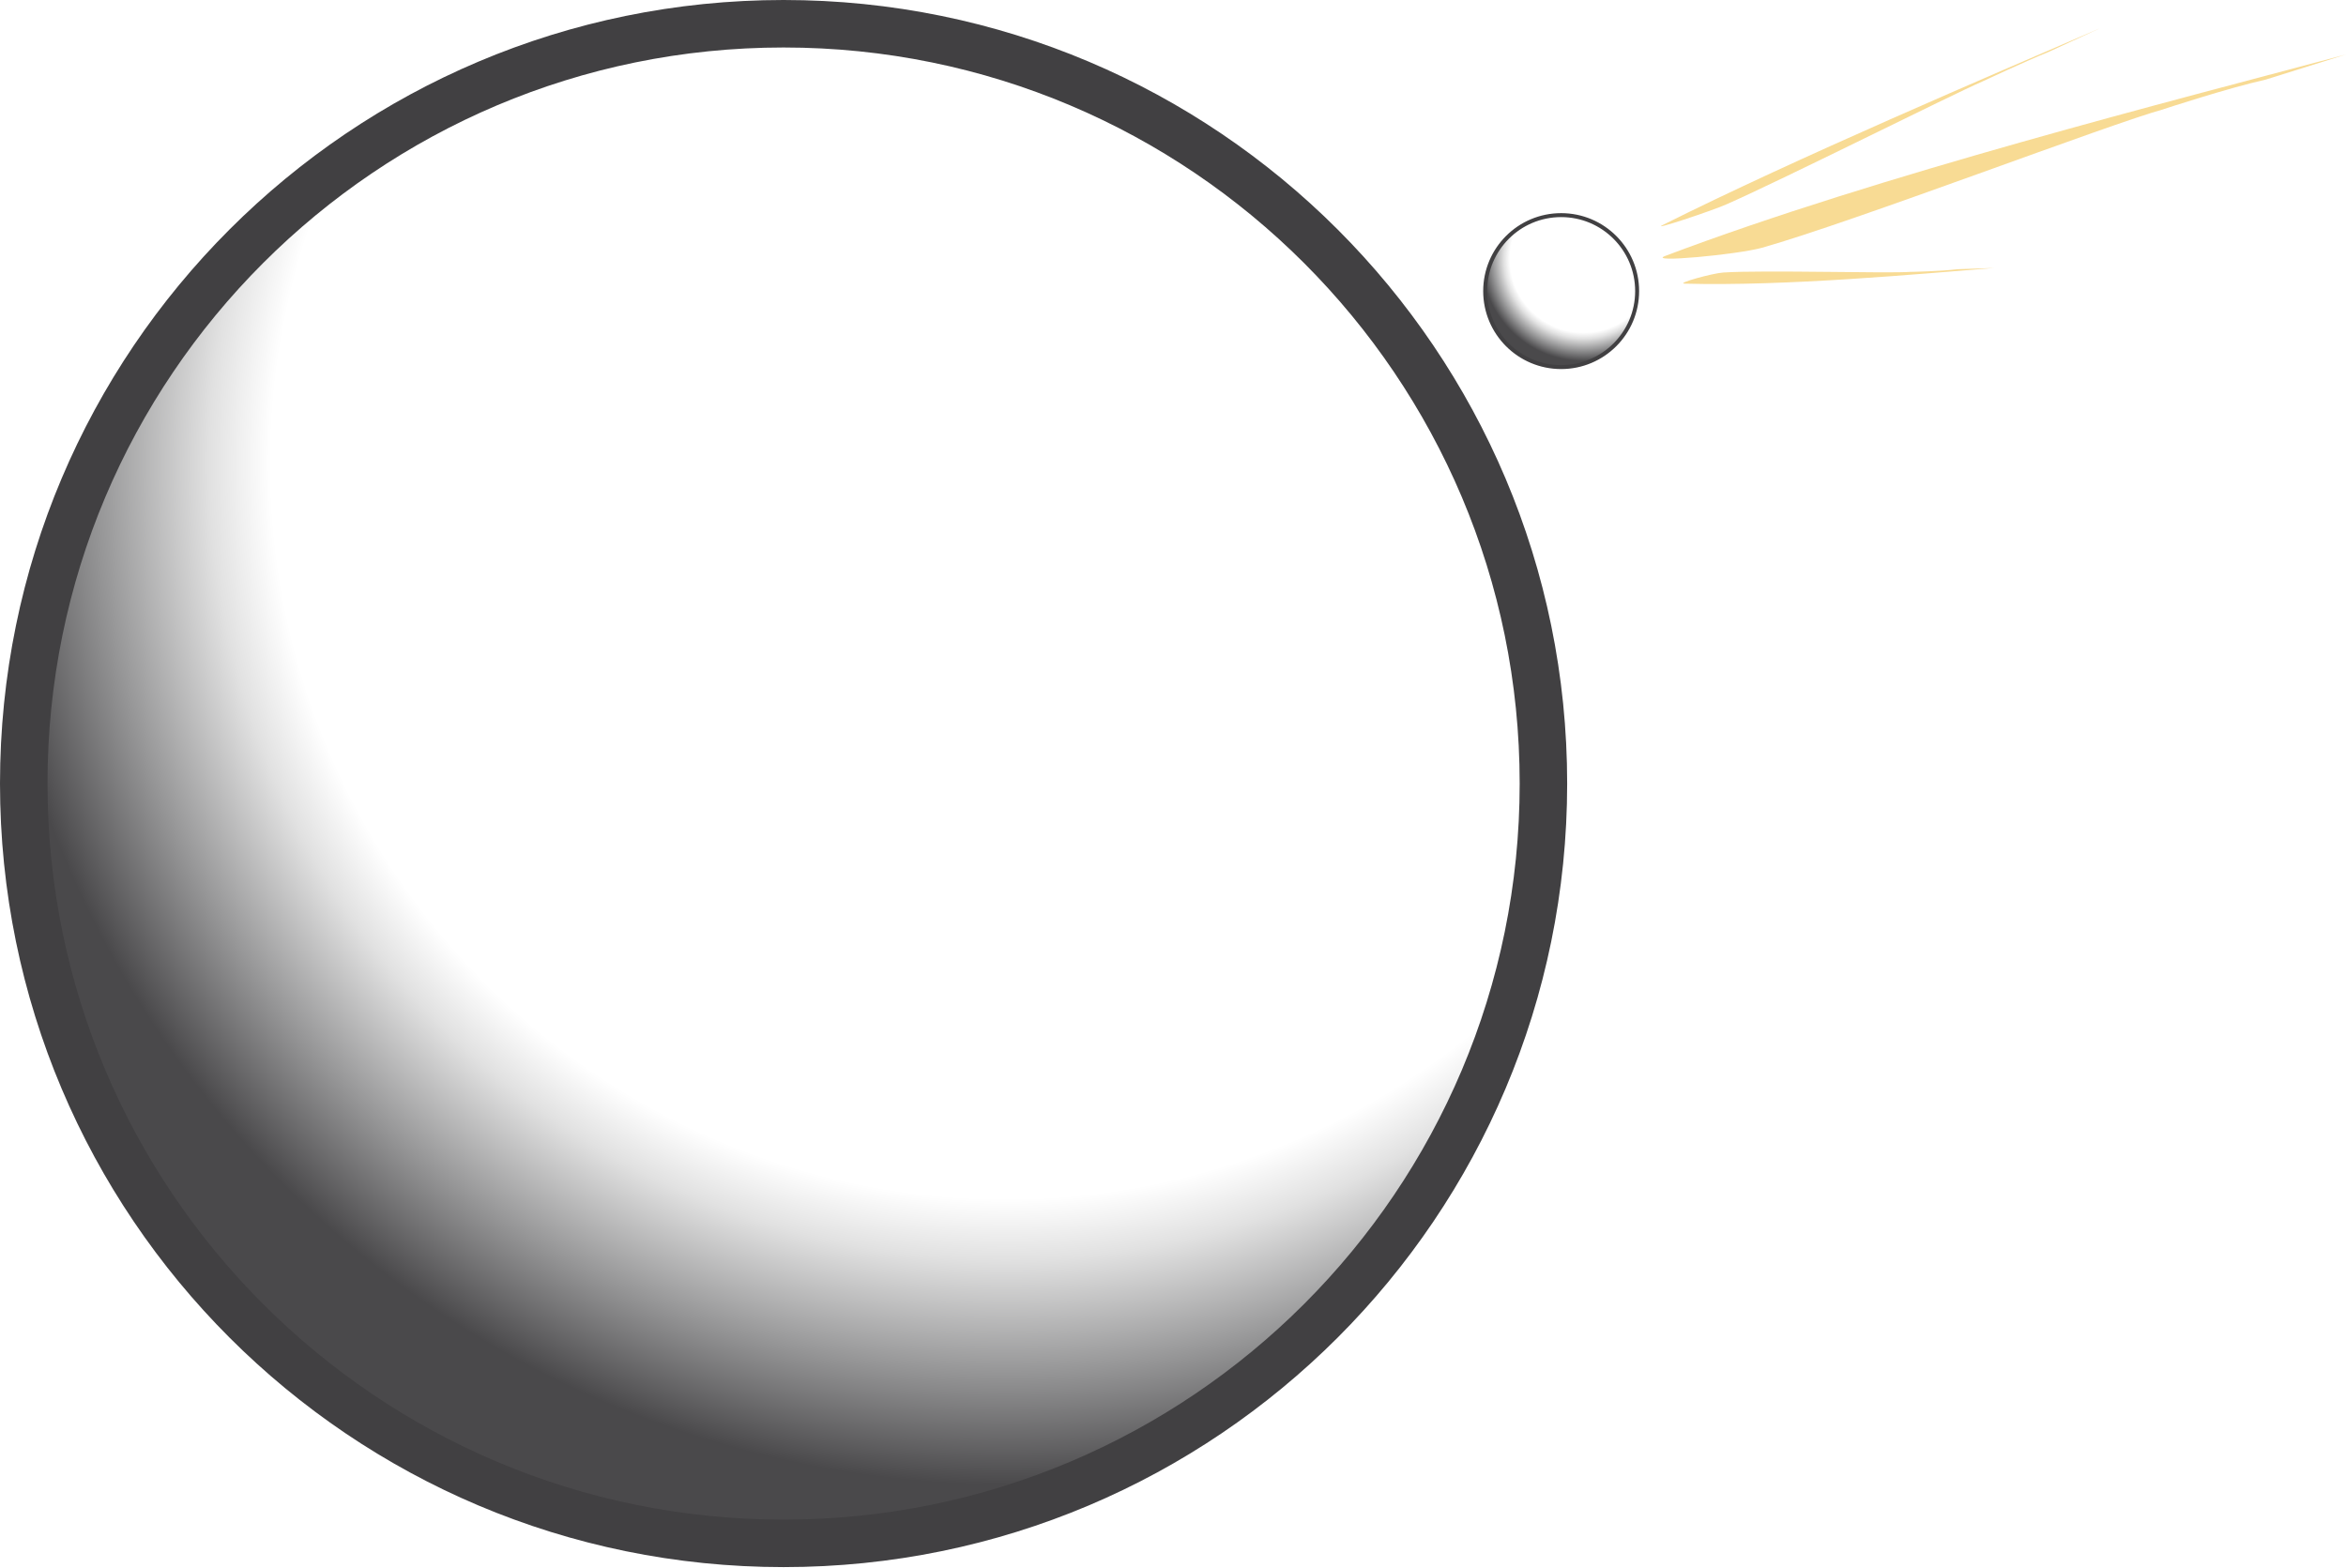
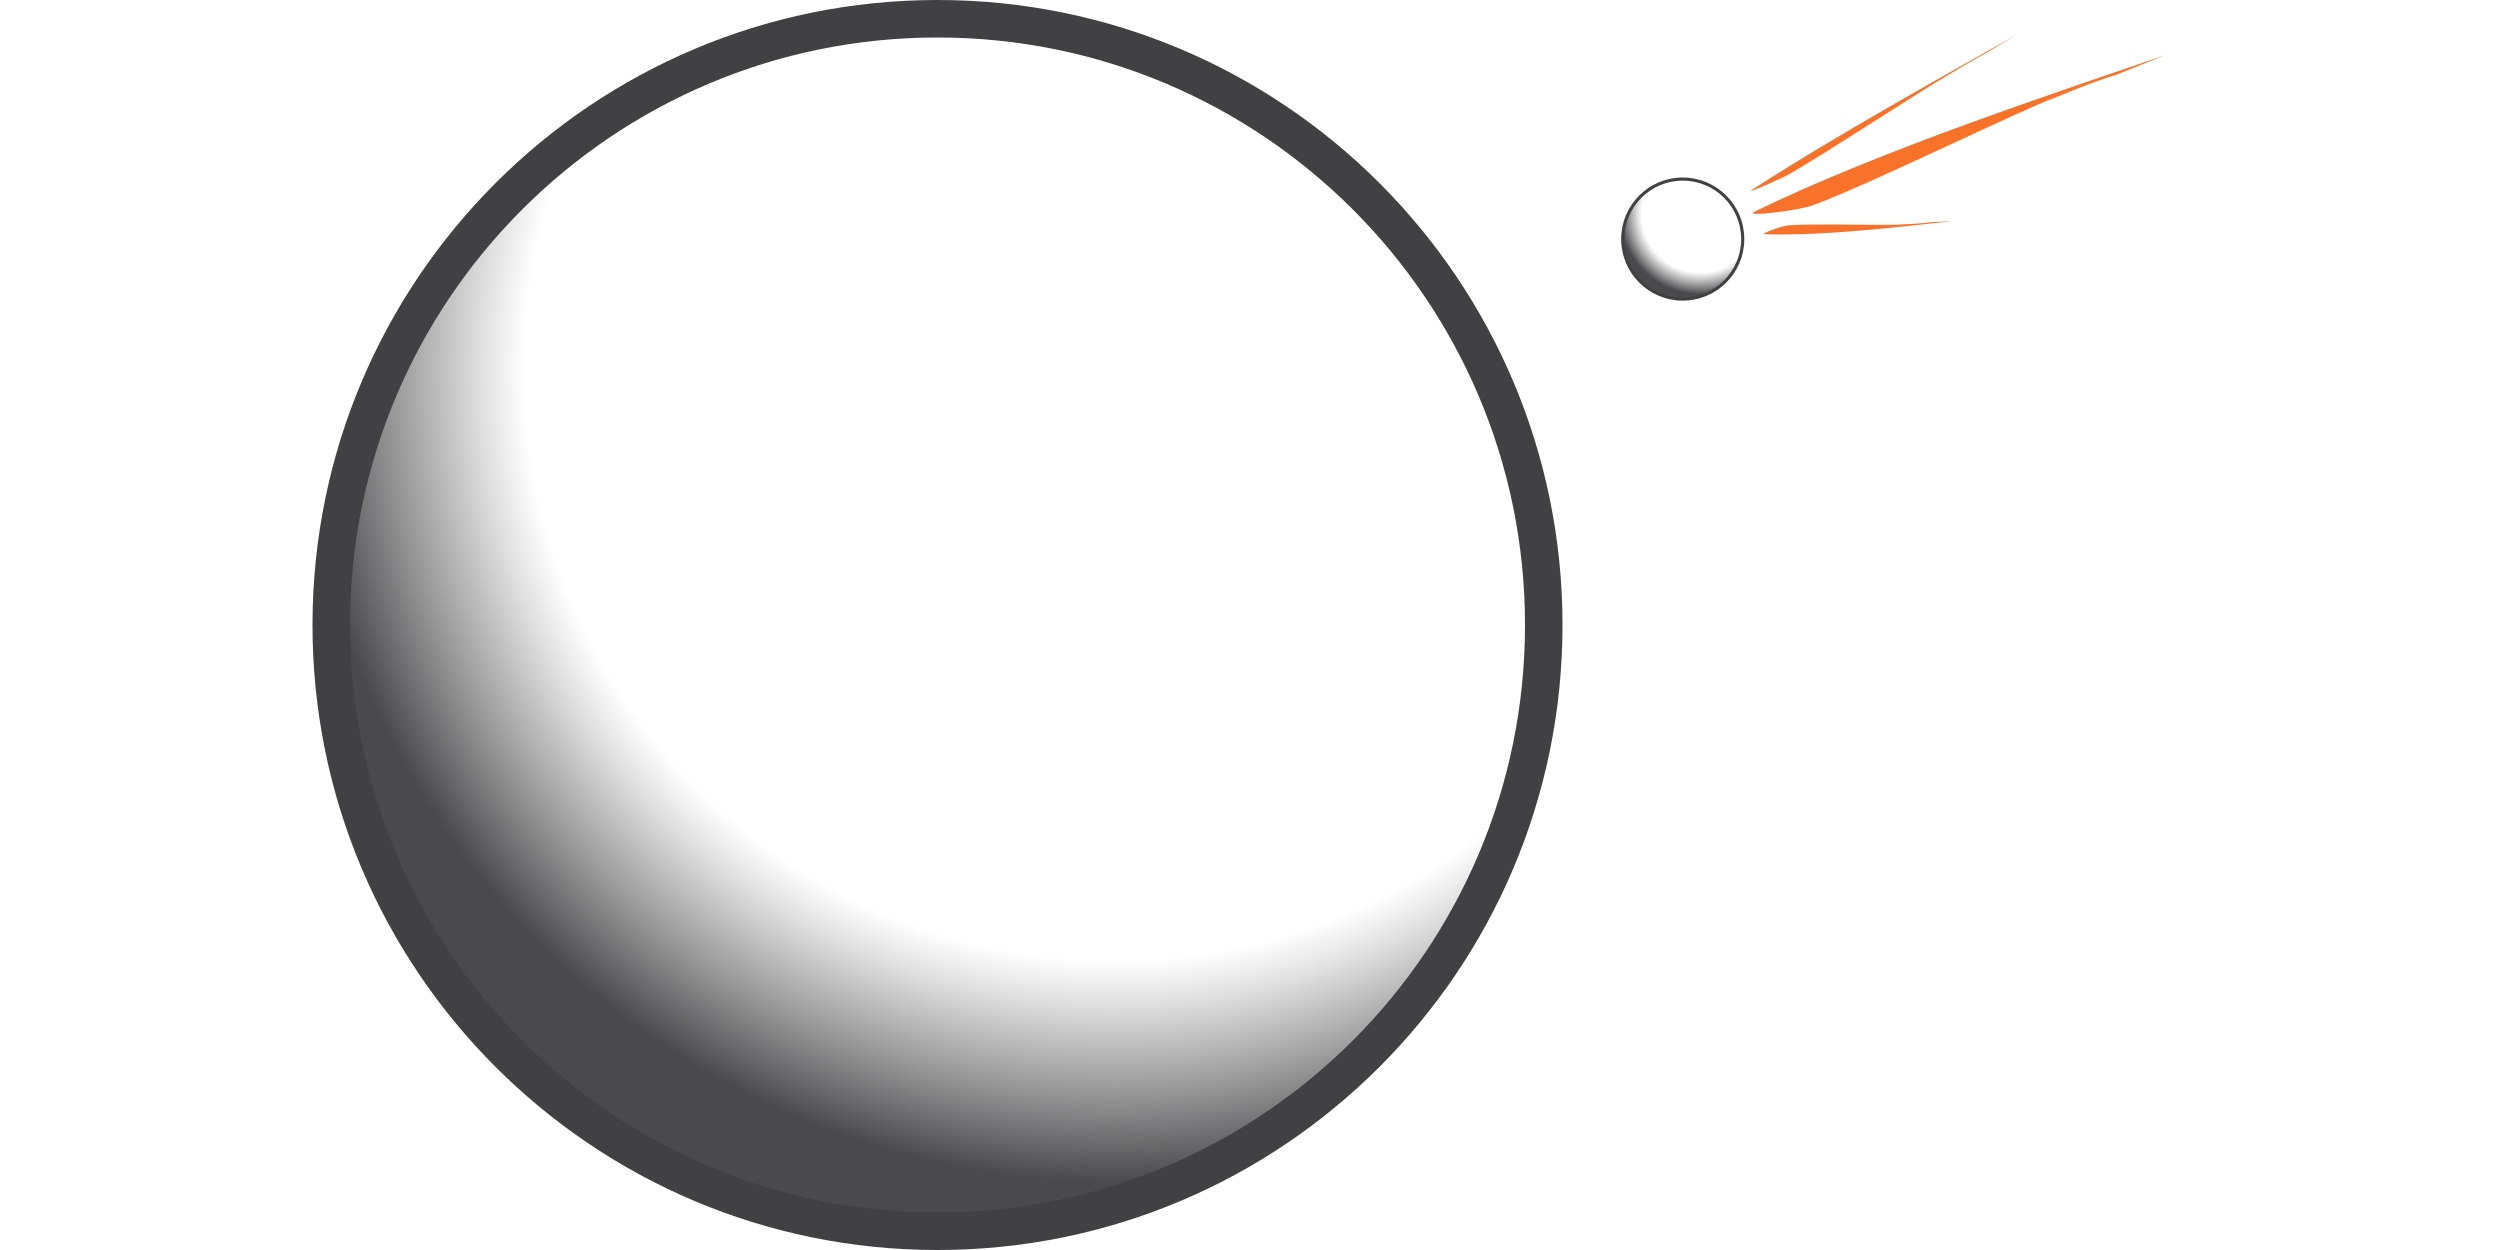
- <svg xmlns="http://www.w3.org/2000/svg" xmlns:xlink="http://www.w3.org/1999/xlink" id="Layer_1" viewBox="0 0 148.2 99">
+ <svg xmlns="http://www.w3.org/2000/svg" xmlns:xlink="http://www.w3.org/1999/xlink" id="Layer_1" viewBox="0 0 200 100">
  <defs>
-     <style>.cls-1{fill:url(#radial-gradient-2);}.cls-2{fill:url(#radial-gradient);}.cls-3{stroke-width:.25px;}.cls-3,.cls-4{fill:none;stroke:#414042;stroke-miterlimit:10;}.cls-4{stroke-width:3px;}.cls-5{fill:#f8db94;}</style>
-     <symbol id="Brush_Stroke_3" viewBox="0 0 22.15 25.6">
-       <path class="cls-5" d="M5.94,6.8c1.57,2,11.18,10.41,14.07,13.92.77.94,2.68,5.44,1.99,4.83C14.11,18.55,5.26,6.71,0,0l2.67,2.93c1.05,1.56,3.27,3.88,3.27,3.88Z" />
+     <style>.cls-1,.cls-2,.cls-3{fill:none;}.cls-4{fill:url(#radial-gradient-2);}.cls-5{fill:url(#radial-gradient);}.cls-2{stroke-width:.25px;}.cls-2,.cls-3{stroke:#414042;stroke-miterlimit:10;}.cls-3{stroke-width:3px;}.cls-6{fill:#f87229;}</style>
+     <symbol id="Brush_Stroke_3" viewBox="0 0 22.146 25.603">
+       <path class="cls-6" d="M5.939,6.801c1.567,2.001,11.181,10.409,14.07,13.918.773.938,2.683,5.444,1.988,4.827C14.112,18.553,5.263,6.708,0,0l2.668,2.925c1.051,1.561,3.271,3.875,3.271,3.875Z" />
    </symbol>
-     <radialGradient id="radial-gradient" cx="63.57" cy="29.27" fx="63.57" fy="29.27" r="64.52" gradientUnits="userSpaceOnUse">
-       <stop offset=".72" stop-color="#fff" />
-       <stop offset=".78" stop-color="#e1e1e1" />
+     <radialGradient id="radial-gradient" cx="89.07" cy="29.771" fx="89.07" fy="29.771" r="64.519" gradientTransform="translate(-.776 -.526) scale(1.0104)" gradientUnits="userSpaceOnUse">
+       <stop offset=".725" stop-color="#fff" />
+       <stop offset=".777" stop-color="#e1e1e1" />
      <stop offset=".89" stop-color="#969697" />
-       <stop offset="1" stop-color="#4a494b" />
+       <stop offset=".998" stop-color="#4a494b" />
    </radialGradient>
-     <radialGradient id="radial-gradient-2" cx="100.03" cy="16.36" fx="100.03" fy="16.36" r="6.45" xlink:href="#radial-gradient" />
+     <radialGradient id="radial-gradient-2" cx="136.025" cy="17.102" fx="136.025" fy="17.102" r="6.452" gradientTransform="matrix(1,0,0,1,0,0)" xlink:href="#radial-gradient" />
  </defs>
-   <circle class="cls-2" cx="49.5" cy="49.5" r="48" />
-   <circle class="cls-4" cx="49.5" cy="49.5" r="48" />
-   <circle class="cls-1" cx="98.62" cy="18.39" r="4.8" />
-   <circle class="cls-3" cx="98.62" cy="18.39" r="4.8" />
-   <use width="22.15" height="25.6" transform="translate(125.97 16.93) rotate(-157.39) scale(.62 -.33) skewX(14.28)" xlink:href="#Brush_Stroke_3" />
-   <use width="22.15" height="25.6" transform="translate(132.67 1.78) rotate(138.62) scale(.72 .35) skewX(35.53)" xlink:href="#Brush_Stroke_3" />
-   <use width="22.15" height="25.6" transform="translate(148.2 3.44) rotate(136.77) scale(1.27 .79) skewX(20.48)" xlink:href="#Brush_Stroke_3" />
+   <rect class="cls-1" width="200" height="100" />
+   <circle class="cls-5" cx="75" cy="50" r="48.5" />
+   <circle class="cls-3" cx="75" cy="50" r="48.5" />
+   <circle class="cls-4" cx="134.618" cy="19.126" r="4.8" />
+   <circle class="cls-2" cx="134.618" cy="19.126" r="4.8" />
+   <use width="22.146" height="25.603" transform="translate(156.1866 17.6919) rotate(-151.8118) scale(.4978 -.3138) skewX(8.0043)" xlink:href="#Brush_Stroke_3" />
+   <use width="22.146" height="25.603" transform="translate(161.3152 2.7823) rotate(131.4255) scale(.6278 .3) skewX(30.6823)" xlink:href="#Brush_Stroke_3" />
+   <use width="22.146" height="25.603" transform="translate(173.1978 4.4118) rotate(129.5881) scale(1.1098 .6787) skewX(12.3002)" xlink:href="#Brush_Stroke_3" />
</svg>
